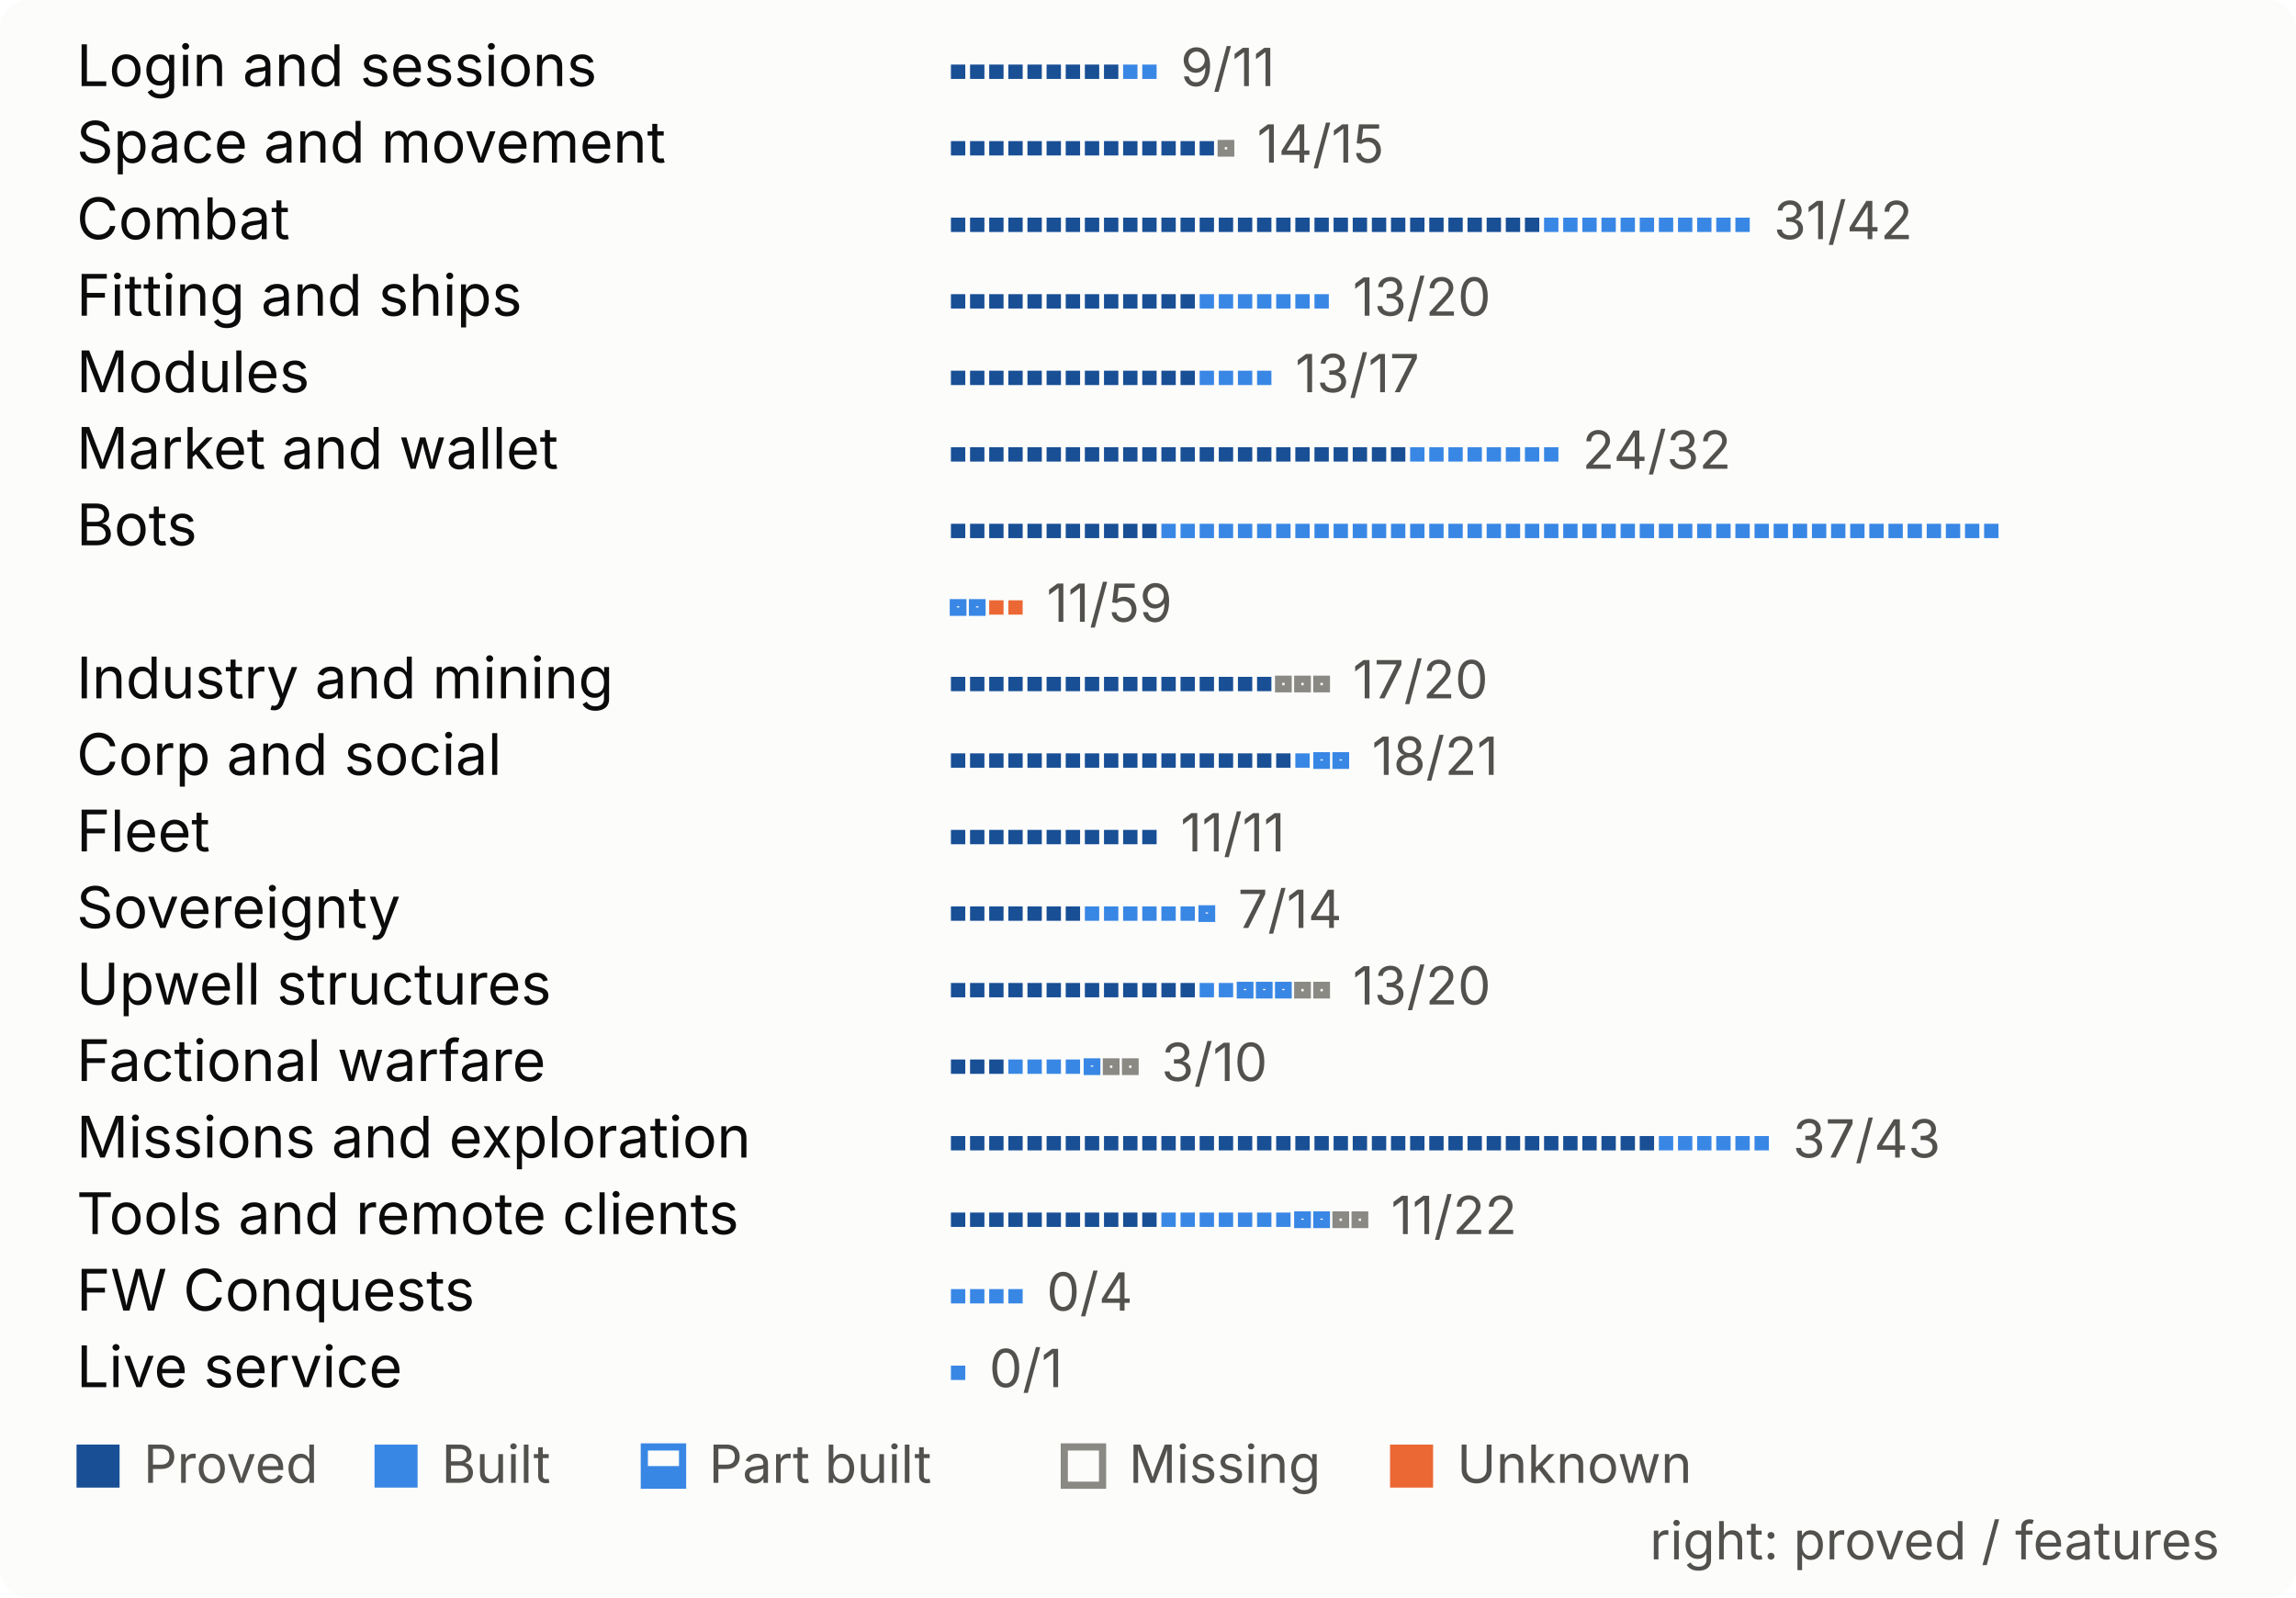
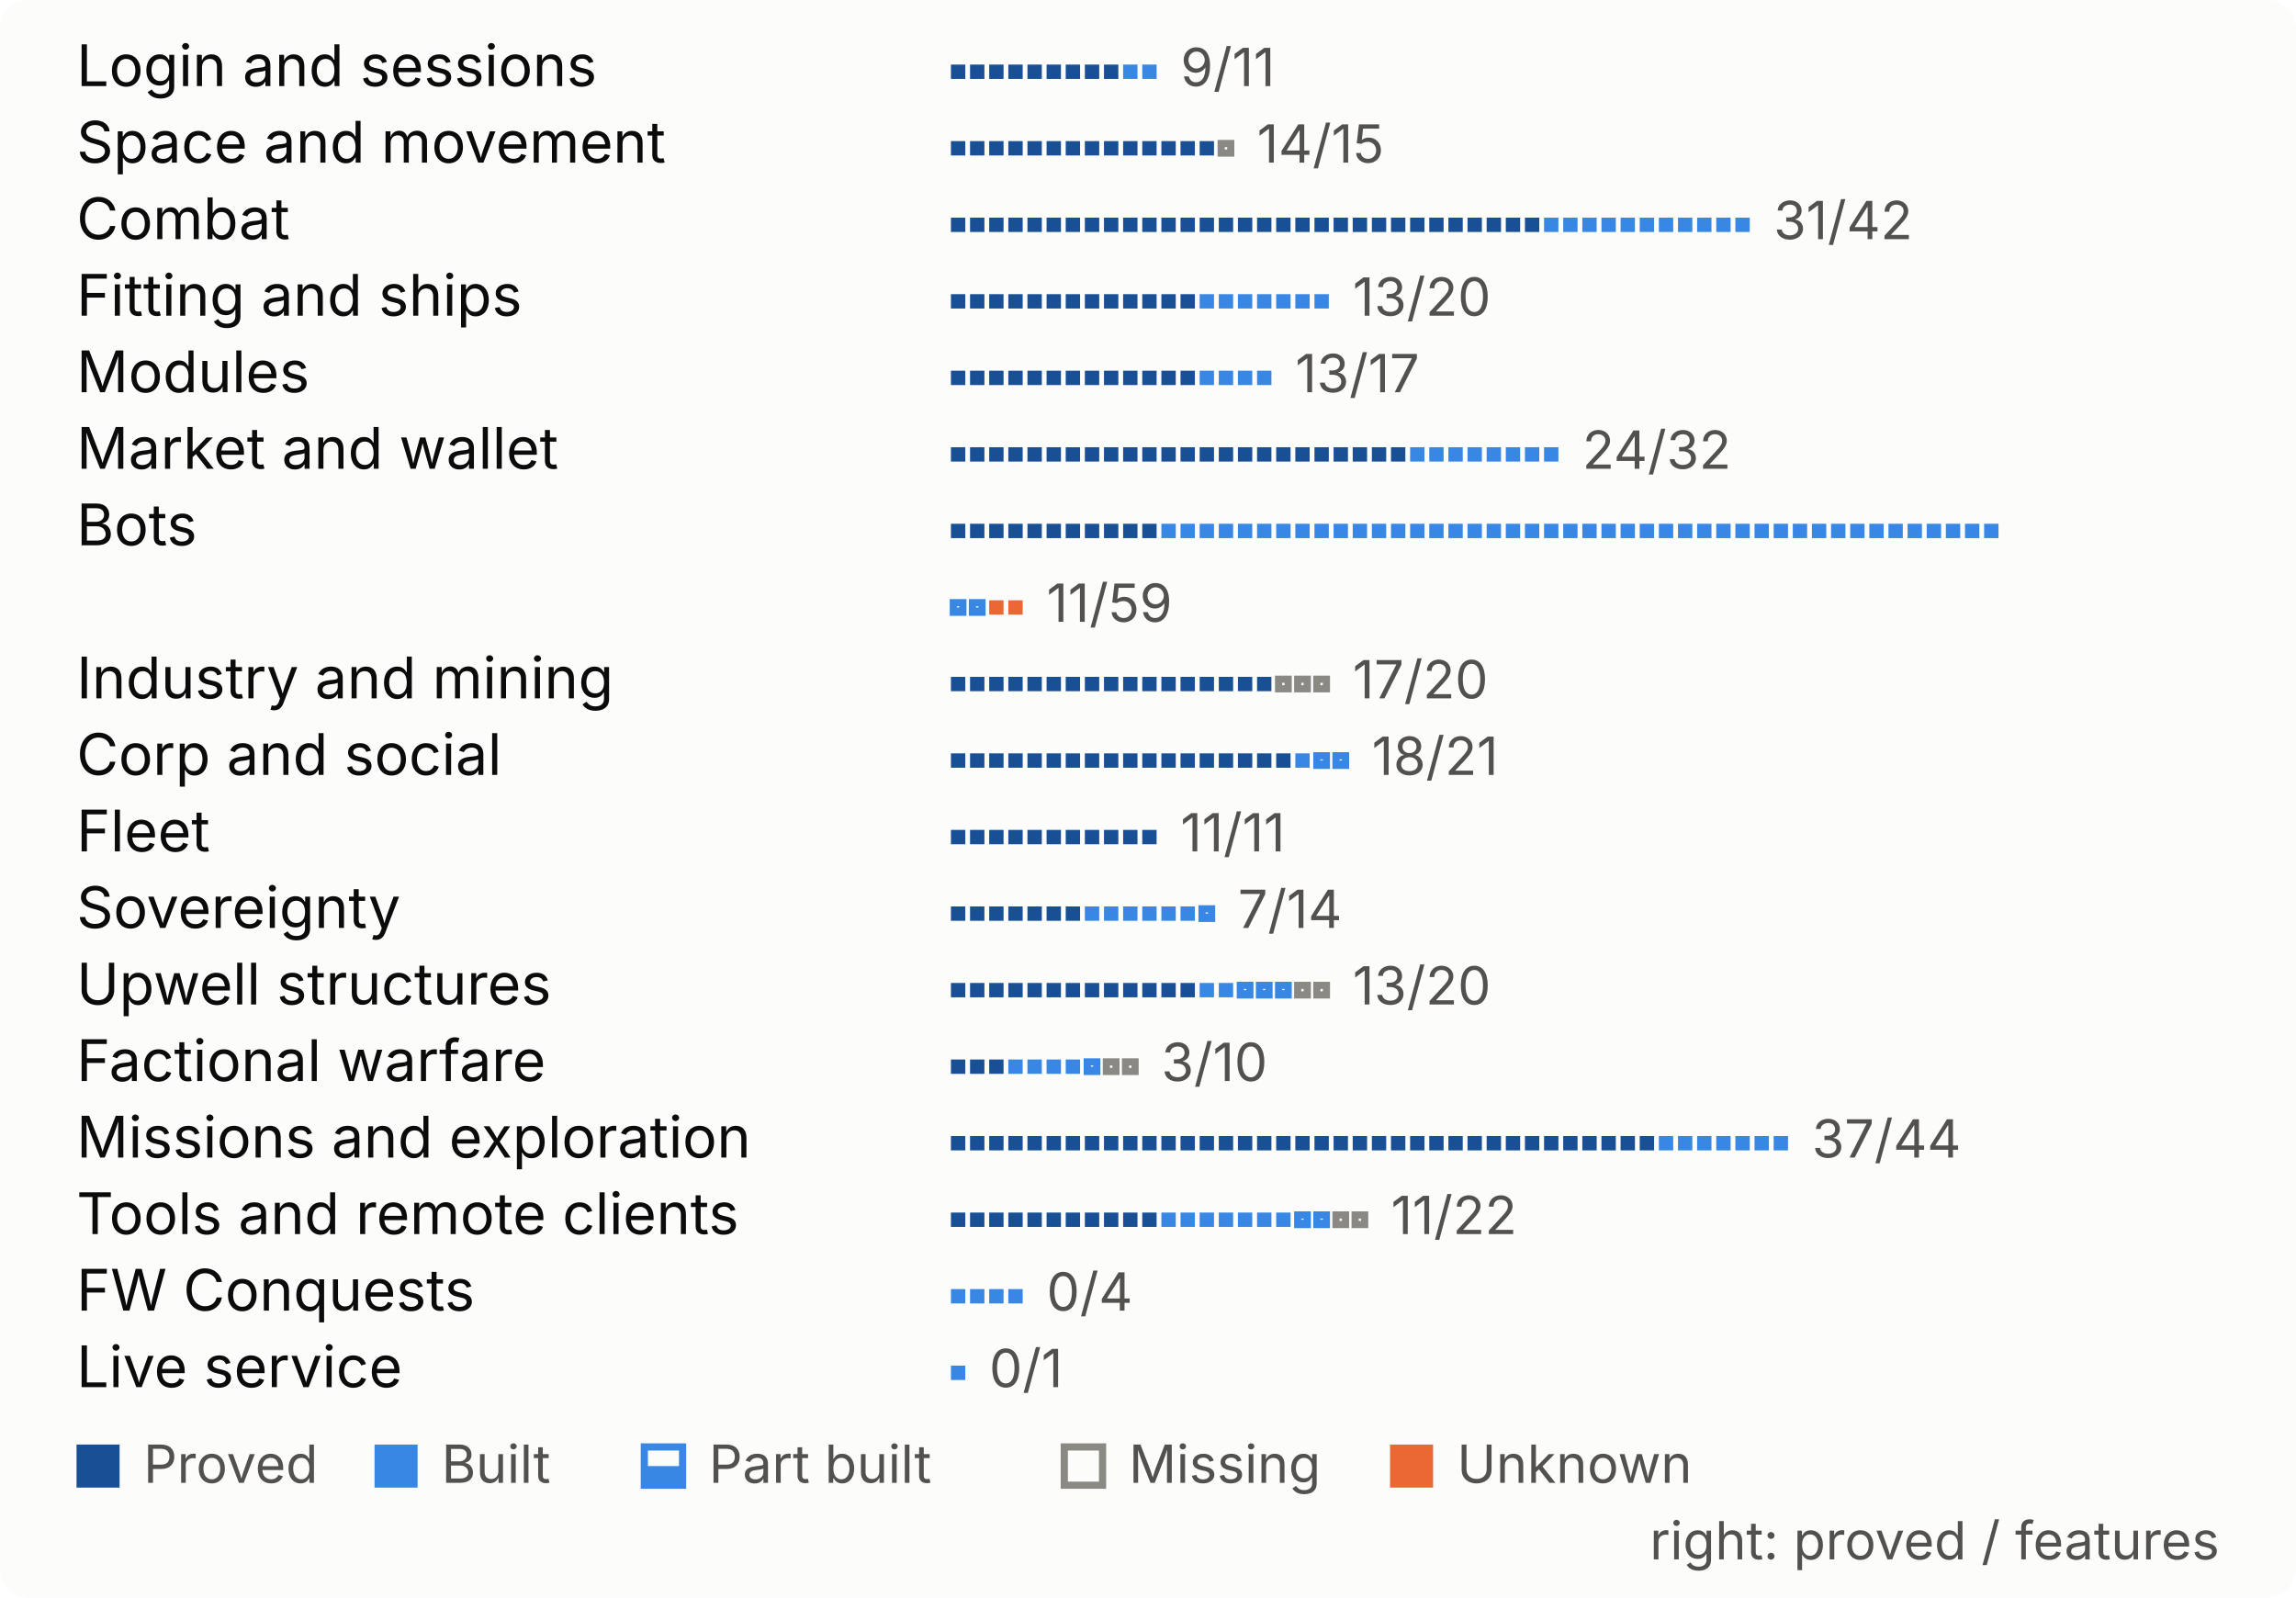
<svg xmlns="http://www.w3.org/2000/svg" width="480" height="334" viewBox="0 0 480 334" role="img" aria-label="Progress by system, one mark per feature">
  <style>
.bg{fill:#fcfcfb}.t{fill:#0b0b0b}.s{fill:#52514e}.rule{fill:#e1e0d9}
.proved{fill:#184f95}.built{fill:#3987e5}.unknown{fill:#eb6834}
.part-o{fill:none;stroke:#3987e5;stroke-width:1.5}.part-f{fill:#3987e5}
.missing{fill:none;stroke:#8a8984;stroke-width:1.5}
.pass{fill:#184f95}.fail{fill:#eb6834}.none{fill:none;stroke:#8a8984;stroke-width:1.5}
@media (prefers-color-scheme:dark){
.bg{fill:#1a1a19}.t{fill:#f0efec}.s{fill:#c3c2b7}.rule{fill:#383835}
.proved{fill:#86b6ef}.built{fill:#3987e5}.unknown{fill:#d95926}
.part-o{stroke:#3987e5}.part-f{fill:#3987e5}
.missing{stroke:#8d8c85}
.pass{fill:#86b6ef}.fail{fill:#d95926}.none{stroke:#8d8c85}
}
text{font-family:system-ui,-apple-system,"Segoe UI",sans-serif;font-size:12px}
.big{font-size:26px;font-weight:600}.b{font-weight:600}.xs{font-size:11px}
</style>
  <rect width="480" height="334" rx="6" class="bg" />
  <text x="16.0" y="18.0" class="t">Login and sessions</text>
  <rect x="198.8" y="13.5" width="3" height="3" class="proved" />
  <rect x="202.8" y="13.5" width="3" height="3" class="proved" />
  <rect x="206.8" y="13.5" width="3" height="3" class="proved" />
  <rect x="210.8" y="13.5" width="3" height="3" class="proved" />
  <rect x="214.8" y="13.5" width="3" height="3" class="proved" />
  <rect x="218.8" y="13.5" width="3" height="3" class="proved" />
  <rect x="222.8" y="13.5" width="3" height="3" class="proved" />
  <rect x="226.8" y="13.5" width="3" height="3" class="proved" />
  <rect x="230.8" y="13.5" width="3" height="3" class="proved" />
  <rect x="234.8" y="13.5" width="3" height="3" class="built" />
  <rect x="238.8" y="13.5" width="3" height="3" class="built" />
  <text x="246.8" y="18.0" class="s xs">9/11</text>
  <text x="16.0" y="34.0" class="t">Space and movement</text>
  <rect x="198.8" y="29.5" width="3" height="3" class="proved" />
  <rect x="202.8" y="29.5" width="3" height="3" class="proved" />
  <rect x="206.8" y="29.5" width="3" height="3" class="proved" />
  <rect x="210.8" y="29.5" width="3" height="3" class="proved" />
  <rect x="214.8" y="29.5" width="3" height="3" class="proved" />
  <rect x="218.8" y="29.5" width="3" height="3" class="proved" />
  <rect x="222.8" y="29.5" width="3" height="3" class="proved" />
  <rect x="226.8" y="29.5" width="3" height="3" class="proved" />
  <rect x="230.8" y="29.5" width="3" height="3" class="proved" />
  <rect x="234.8" y="29.5" width="3" height="3" class="proved" />
  <rect x="238.8" y="29.5" width="3" height="3" class="proved" />
  <rect x="242.8" y="29.5" width="3" height="3" class="proved" />
  <rect x="246.8" y="29.5" width="3" height="3" class="proved" />
  <rect x="250.8" y="29.5" width="3" height="3" class="proved" />
  <rect x="255.3" y="30.0" width="2" height="2" fill="none" class="missing" />
  <text x="262.8" y="34.0" class="s xs">14/15</text>
  <text x="16.0" y="50.0" class="t">Combat</text>
  <rect x="198.8" y="45.5" width="3" height="3" class="proved" />
  <rect x="202.8" y="45.5" width="3" height="3" class="proved" />
  <rect x="206.8" y="45.5" width="3" height="3" class="proved" />
  <rect x="210.8" y="45.5" width="3" height="3" class="proved" />
  <rect x="214.8" y="45.5" width="3" height="3" class="proved" />
  <rect x="218.8" y="45.5" width="3" height="3" class="proved" />
  <rect x="222.8" y="45.5" width="3" height="3" class="proved" />
  <rect x="226.8" y="45.5" width="3" height="3" class="proved" />
  <rect x="230.8" y="45.5" width="3" height="3" class="proved" />
  <rect x="234.8" y="45.5" width="3" height="3" class="proved" />
  <rect x="238.8" y="45.5" width="3" height="3" class="proved" />
  <rect x="242.8" y="45.5" width="3" height="3" class="proved" />
  <rect x="246.8" y="45.5" width="3" height="3" class="proved" />
  <rect x="250.8" y="45.5" width="3" height="3" class="proved" />
  <rect x="254.8" y="45.5" width="3" height="3" class="proved" />
  <rect x="258.8" y="45.5" width="3" height="3" class="proved" />
  <rect x="262.8" y="45.5" width="3" height="3" class="proved" />
  <rect x="266.8" y="45.5" width="3" height="3" class="proved" />
  <rect x="270.8" y="45.5" width="3" height="3" class="proved" />
  <rect x="274.8" y="45.5" width="3" height="3" class="proved" />
  <rect x="278.8" y="45.5" width="3" height="3" class="proved" />
  <rect x="282.8" y="45.5" width="3" height="3" class="proved" />
  <rect x="286.8" y="45.5" width="3" height="3" class="proved" />
  <rect x="290.8" y="45.5" width="3" height="3" class="proved" />
  <rect x="294.8" y="45.5" width="3" height="3" class="proved" />
  <rect x="298.8" y="45.5" width="3" height="3" class="proved" />
  <rect x="302.8" y="45.5" width="3" height="3" class="proved" />
  <rect x="306.8" y="45.5" width="3" height="3" class="proved" />
  <rect x="310.8" y="45.5" width="3" height="3" class="proved" />
  <rect x="314.8" y="45.5" width="3" height="3" class="proved" />
  <rect x="318.8" y="45.5" width="3" height="3" class="proved" />
  <rect x="322.8" y="45.5" width="3" height="3" class="built" />
  <rect x="326.8" y="45.5" width="3" height="3" class="built" />
  <rect x="330.8" y="45.5" width="3" height="3" class="built" />
  <rect x="334.8" y="45.5" width="3" height="3" class="built" />
  <rect x="338.8" y="45.5" width="3" height="3" class="built" />
  <rect x="342.8" y="45.5" width="3" height="3" class="built" />
  <rect x="346.8" y="45.5" width="3" height="3" class="built" />
  <rect x="350.8" y="45.5" width="3" height="3" class="built" />
  <rect x="354.8" y="45.5" width="3" height="3" class="built" />
  <rect x="358.8" y="45.5" width="3" height="3" class="built" />
  <rect x="362.8" y="45.5" width="3" height="3" class="built" />
  <text x="370.8" y="50.0" class="s xs">31/42</text>
  <text x="16.0" y="66.0" class="t">Fitting and ships</text>
  <rect x="198.8" y="61.5" width="3" height="3" class="proved" />
  <rect x="202.8" y="61.5" width="3" height="3" class="proved" />
  <rect x="206.8" y="61.5" width="3" height="3" class="proved" />
  <rect x="210.8" y="61.5" width="3" height="3" class="proved" />
  <rect x="214.8" y="61.5" width="3" height="3" class="proved" />
  <rect x="218.8" y="61.5" width="3" height="3" class="proved" />
  <rect x="222.8" y="61.5" width="3" height="3" class="proved" />
  <rect x="226.8" y="61.5" width="3" height="3" class="proved" />
  <rect x="230.8" y="61.5" width="3" height="3" class="proved" />
  <rect x="234.8" y="61.5" width="3" height="3" class="proved" />
  <rect x="238.8" y="61.5" width="3" height="3" class="proved" />
  <rect x="242.8" y="61.5" width="3" height="3" class="proved" />
  <rect x="246.8" y="61.5" width="3" height="3" class="proved" />
  <rect x="250.8" y="61.5" width="3" height="3" class="built" />
  <rect x="254.8" y="61.5" width="3" height="3" class="built" />
  <rect x="258.8" y="61.5" width="3" height="3" class="built" />
  <rect x="262.8" y="61.5" width="3" height="3" class="built" />
  <rect x="266.8" y="61.5" width="3" height="3" class="built" />
  <rect x="270.8" y="61.5" width="3" height="3" class="built" />
  <rect x="274.8" y="61.5" width="3" height="3" class="built" />
  <text x="282.8" y="66.0" class="s xs">13/20</text>
  <text x="16.0" y="82.0" class="t">Modules</text>
  <rect x="198.8" y="77.5" width="3" height="3" class="proved" />
  <rect x="202.8" y="77.5" width="3" height="3" class="proved" />
  <rect x="206.8" y="77.5" width="3" height="3" class="proved" />
  <rect x="210.8" y="77.5" width="3" height="3" class="proved" />
  <rect x="214.8" y="77.5" width="3" height="3" class="proved" />
  <rect x="218.8" y="77.5" width="3" height="3" class="proved" />
  <rect x="222.8" y="77.5" width="3" height="3" class="proved" />
  <rect x="226.8" y="77.5" width="3" height="3" class="proved" />
  <rect x="230.8" y="77.5" width="3" height="3" class="proved" />
  <rect x="234.8" y="77.5" width="3" height="3" class="proved" />
  <rect x="238.8" y="77.5" width="3" height="3" class="proved" />
  <rect x="242.8" y="77.5" width="3" height="3" class="proved" />
  <rect x="246.8" y="77.5" width="3" height="3" class="proved" />
  <rect x="250.8" y="77.5" width="3" height="3" class="built" />
  <rect x="254.8" y="77.5" width="3" height="3" class="built" />
  <rect x="258.8" y="77.5" width="3" height="3" class="built" />
  <rect x="262.8" y="77.5" width="3" height="3" class="built" />
  <text x="270.8" y="82.0" class="s xs">13/17</text>
  <text x="16.0" y="98.0" class="t">Market and wallet</text>
  <rect x="198.8" y="93.5" width="3" height="3" class="proved" />
  <rect x="202.8" y="93.5" width="3" height="3" class="proved" />
  <rect x="206.8" y="93.5" width="3" height="3" class="proved" />
  <rect x="210.8" y="93.5" width="3" height="3" class="proved" />
  <rect x="214.8" y="93.5" width="3" height="3" class="proved" />
  <rect x="218.8" y="93.5" width="3" height="3" class="proved" />
  <rect x="222.8" y="93.5" width="3" height="3" class="proved" />
  <rect x="226.8" y="93.5" width="3" height="3" class="proved" />
  <rect x="230.8" y="93.5" width="3" height="3" class="proved" />
  <rect x="234.8" y="93.5" width="3" height="3" class="proved" />
  <rect x="238.8" y="93.5" width="3" height="3" class="proved" />
  <rect x="242.8" y="93.5" width="3" height="3" class="proved" />
  <rect x="246.8" y="93.5" width="3" height="3" class="proved" />
  <rect x="250.8" y="93.5" width="3" height="3" class="proved" />
  <rect x="254.8" y="93.5" width="3" height="3" class="proved" />
  <rect x="258.8" y="93.5" width="3" height="3" class="proved" />
  <rect x="262.8" y="93.5" width="3" height="3" class="proved" />
  <rect x="266.8" y="93.5" width="3" height="3" class="proved" />
  <rect x="270.8" y="93.5" width="3" height="3" class="proved" />
  <rect x="274.8" y="93.5" width="3" height="3" class="proved" />
  <rect x="278.8" y="93.5" width="3" height="3" class="proved" />
  <rect x="282.8" y="93.5" width="3" height="3" class="proved" />
  <rect x="286.8" y="93.5" width="3" height="3" class="proved" />
  <rect x="290.8" y="93.5" width="3" height="3" class="proved" />
  <rect x="294.8" y="93.5" width="3" height="3" class="built" />
  <rect x="298.8" y="93.5" width="3" height="3" class="built" />
  <rect x="302.8" y="93.5" width="3" height="3" class="built" />
  <rect x="306.8" y="93.5" width="3" height="3" class="built" />
  <rect x="310.8" y="93.5" width="3" height="3" class="built" />
  <rect x="314.8" y="93.5" width="3" height="3" class="built" />
  <rect x="318.8" y="93.5" width="3" height="3" class="built" />
  <rect x="322.8" y="93.5" width="3" height="3" class="built" />
  <text x="330.8" y="98.0" class="s xs">24/32</text>
  <text x="16.0" y="114.0" class="t">Bots</text>
  <rect x="198.8" y="109.5" width="3" height="3" class="proved" />
  <rect x="202.8" y="109.5" width="3" height="3" class="proved" />
  <rect x="206.8" y="109.5" width="3" height="3" class="proved" />
  <rect x="210.8" y="109.5" width="3" height="3" class="proved" />
  <rect x="214.8" y="109.5" width="3" height="3" class="proved" />
  <rect x="218.8" y="109.5" width="3" height="3" class="proved" />
  <rect x="222.8" y="109.5" width="3" height="3" class="proved" />
  <rect x="226.8" y="109.5" width="3" height="3" class="proved" />
  <rect x="230.8" y="109.5" width="3" height="3" class="proved" />
  <rect x="234.8" y="109.5" width="3" height="3" class="proved" />
  <rect x="238.8" y="109.5" width="3" height="3" class="proved" />
  <rect x="242.8" y="109.5" width="3" height="3" class="built" />
  <rect x="246.8" y="109.5" width="3" height="3" class="built" />
  <rect x="250.8" y="109.5" width="3" height="3" class="built" />
  <rect x="254.8" y="109.5" width="3" height="3" class="built" />
  <rect x="258.8" y="109.5" width="3" height="3" class="built" />
  <rect x="262.8" y="109.5" width="3" height="3" class="built" />
  <rect x="266.8" y="109.5" width="3" height="3" class="built" />
  <rect x="270.8" y="109.5" width="3" height="3" class="built" />
  <rect x="274.8" y="109.5" width="3" height="3" class="built" />
  <rect x="278.8" y="109.5" width="3" height="3" class="built" />
  <rect x="282.8" y="109.5" width="3" height="3" class="built" />
  <rect x="286.8" y="109.5" width="3" height="3" class="built" />
  <rect x="290.8" y="109.5" width="3" height="3" class="built" />
  <rect x="294.8" y="109.5" width="3" height="3" class="built" />
  <rect x="298.8" y="109.5" width="3" height="3" class="built" />
  <rect x="302.8" y="109.5" width="3" height="3" class="built" />
  <rect x="306.8" y="109.5" width="3" height="3" class="built" />
  <rect x="310.8" y="109.5" width="3" height="3" class="built" />
  <rect x="314.8" y="109.5" width="3" height="3" class="built" />
  <rect x="318.8" y="109.5" width="3" height="3" class="built" />
  <rect x="322.8" y="109.5" width="3" height="3" class="built" />
  <rect x="326.8" y="109.5" width="3" height="3" class="built" />
  <rect x="330.8" y="109.5" width="3" height="3" class="built" />
  <rect x="334.8" y="109.5" width="3" height="3" class="built" />
  <rect x="338.8" y="109.5" width="3" height="3" class="built" />
  <rect x="342.8" y="109.5" width="3" height="3" class="built" />
  <rect x="346.8" y="109.5" width="3" height="3" class="built" />
  <rect x="350.8" y="109.5" width="3" height="3" class="built" />
  <rect x="354.8" y="109.5" width="3" height="3" class="built" />
  <rect x="358.8" y="109.5" width="3" height="3" class="built" />
  <rect x="362.8" y="109.5" width="3" height="3" class="built" />
  <rect x="366.8" y="109.5" width="3" height="3" class="built" />
  <rect x="370.8" y="109.5" width="3" height="3" class="built" />
  <rect x="374.8" y="109.5" width="3" height="3" class="built" />
  <rect x="378.8" y="109.5" width="3" height="3" class="built" />
  <rect x="382.8" y="109.5" width="3" height="3" class="built" />
  <rect x="386.8" y="109.5" width="3" height="3" class="built" />
  <rect x="390.8" y="109.5" width="3" height="3" class="built" />
  <rect x="394.8" y="109.5" width="3" height="3" class="built" />
  <rect x="398.8" y="109.5" width="3" height="3" class="built" />
  <rect x="402.8" y="109.5" width="3" height="3" class="built" />
  <rect x="406.8" y="109.5" width="3" height="3" class="built" />
  <rect x="410.8" y="109.5" width="3" height="3" class="built" />
  <rect x="414.8" y="109.5" width="3" height="3" class="built" />
  <rect x="199.3" y="126.0" width="2" height="2" fill="none" class="part-o" />
  <rect x="198.8" y="127.0" width="3" height="1.5" class="part-f" />
  <rect x="203.3" y="126.0" width="2" height="2" fill="none" class="part-o" />
  <rect x="202.8" y="127.0" width="3" height="1.5" class="part-f" />
  <rect x="206.8" y="125.5" width="3" height="3" class="unknown" />
  <rect x="210.8" y="125.5" width="3" height="3" class="unknown" />
  <text x="218.8" y="130.0" class="s xs">11/59</text>
  <text x="16.0" y="146.0" class="t">Industry and mining</text>
  <rect x="198.8" y="141.5" width="3" height="3" class="proved" />
  <rect x="202.8" y="141.5" width="3" height="3" class="proved" />
  <rect x="206.8" y="141.5" width="3" height="3" class="proved" />
  <rect x="210.8" y="141.5" width="3" height="3" class="proved" />
  <rect x="214.8" y="141.5" width="3" height="3" class="proved" />
  <rect x="218.8" y="141.5" width="3" height="3" class="proved" />
  <rect x="222.8" y="141.5" width="3" height="3" class="proved" />
  <rect x="226.8" y="141.5" width="3" height="3" class="proved" />
  <rect x="230.8" y="141.5" width="3" height="3" class="proved" />
  <rect x="234.8" y="141.5" width="3" height="3" class="proved" />
  <rect x="238.8" y="141.5" width="3" height="3" class="proved" />
  <rect x="242.8" y="141.5" width="3" height="3" class="proved" />
  <rect x="246.8" y="141.5" width="3" height="3" class="proved" />
  <rect x="250.8" y="141.5" width="3" height="3" class="proved" />
  <rect x="254.8" y="141.5" width="3" height="3" class="proved" />
  <rect x="258.8" y="141.5" width="3" height="3" class="proved" />
  <rect x="262.8" y="141.5" width="3" height="3" class="proved" />
  <rect x="267.3" y="142.0" width="2" height="2" fill="none" class="missing" />
  <rect x="271.3" y="142.0" width="2" height="2" fill="none" class="missing" />
  <rect x="275.3" y="142.0" width="2" height="2" fill="none" class="missing" />
  <text x="282.8" y="146.0" class="s xs">17/20</text>
  <text x="16.0" y="162.0" class="t">Corp and social</text>
  <rect x="198.8" y="157.5" width="3" height="3" class="proved" />
  <rect x="202.8" y="157.5" width="3" height="3" class="proved" />
  <rect x="206.8" y="157.5" width="3" height="3" class="proved" />
  <rect x="210.8" y="157.5" width="3" height="3" class="proved" />
  <rect x="214.8" y="157.5" width="3" height="3" class="proved" />
  <rect x="218.8" y="157.5" width="3" height="3" class="proved" />
  <rect x="222.8" y="157.5" width="3" height="3" class="proved" />
  <rect x="226.8" y="157.5" width="3" height="3" class="proved" />
  <rect x="230.8" y="157.5" width="3" height="3" class="proved" />
  <rect x="234.8" y="157.5" width="3" height="3" class="proved" />
  <rect x="238.8" y="157.5" width="3" height="3" class="proved" />
  <rect x="242.8" y="157.5" width="3" height="3" class="proved" />
  <rect x="246.8" y="157.5" width="3" height="3" class="proved" />
  <rect x="250.8" y="157.5" width="3" height="3" class="proved" />
  <rect x="254.8" y="157.5" width="3" height="3" class="proved" />
  <rect x="258.8" y="157.5" width="3" height="3" class="proved" />
  <rect x="262.8" y="157.5" width="3" height="3" class="proved" />
  <rect x="266.8" y="157.5" width="3" height="3" class="proved" />
  <rect x="270.8" y="157.5" width="3" height="3" class="built" />
  <rect x="275.3" y="158.0" width="2" height="2" fill="none" class="part-o" />
  <rect x="274.8" y="159.0" width="3" height="1.5" class="part-f" />
  <rect x="279.3" y="158.0" width="2" height="2" fill="none" class="part-o" />
  <rect x="278.8" y="159.0" width="3" height="1.5" class="part-f" />
  <text x="286.8" y="162.0" class="s xs">18/21</text>
  <text x="16.0" y="178.0" class="t">Fleet</text>
  <rect x="198.8" y="173.5" width="3" height="3" class="proved" />
  <rect x="202.8" y="173.5" width="3" height="3" class="proved" />
  <rect x="206.8" y="173.5" width="3" height="3" class="proved" />
  <rect x="210.8" y="173.5" width="3" height="3" class="proved" />
  <rect x="214.8" y="173.5" width="3" height="3" class="proved" />
  <rect x="218.8" y="173.5" width="3" height="3" class="proved" />
  <rect x="222.8" y="173.5" width="3" height="3" class="proved" />
  <rect x="226.8" y="173.5" width="3" height="3" class="proved" />
  <rect x="230.8" y="173.5" width="3" height="3" class="proved" />
  <rect x="234.8" y="173.5" width="3" height="3" class="proved" />
  <rect x="238.8" y="173.5" width="3" height="3" class="proved" />
  <text x="246.8" y="178.0" class="s xs">11/11</text>
  <text x="16.0" y="194.0" class="t">Sovereignty</text>
  <rect x="198.8" y="189.5" width="3" height="3" class="proved" />
  <rect x="202.8" y="189.5" width="3" height="3" class="proved" />
  <rect x="206.8" y="189.5" width="3" height="3" class="proved" />
  <rect x="210.8" y="189.5" width="3" height="3" class="proved" />
  <rect x="214.8" y="189.5" width="3" height="3" class="proved" />
  <rect x="218.8" y="189.5" width="3" height="3" class="proved" />
  <rect x="222.8" y="189.5" width="3" height="3" class="proved" />
  <rect x="226.8" y="189.5" width="3" height="3" class="built" />
  <rect x="230.8" y="189.5" width="3" height="3" class="built" />
  <rect x="234.8" y="189.5" width="3" height="3" class="built" />
  <rect x="238.8" y="189.5" width="3" height="3" class="built" />
  <rect x="242.8" y="189.5" width="3" height="3" class="built" />
  <rect x="246.8" y="189.5" width="3" height="3" class="built" />
  <rect x="251.3" y="190.0" width="2" height="2" fill="none" class="part-o" />
  <rect x="250.8" y="191.0" width="3" height="1.5" class="part-f" />
  <text x="258.8" y="194.0" class="s xs">7/14</text>
  <text x="16.0" y="210.0" class="t">Upwell structures</text>
  <rect x="198.8" y="205.5" width="3" height="3" class="proved" />
  <rect x="202.8" y="205.5" width="3" height="3" class="proved" />
  <rect x="206.8" y="205.5" width="3" height="3" class="proved" />
  <rect x="210.8" y="205.5" width="3" height="3" class="proved" />
  <rect x="214.8" y="205.5" width="3" height="3" class="proved" />
  <rect x="218.8" y="205.5" width="3" height="3" class="proved" />
  <rect x="222.8" y="205.5" width="3" height="3" class="proved" />
  <rect x="226.8" y="205.5" width="3" height="3" class="proved" />
  <rect x="230.8" y="205.5" width="3" height="3" class="proved" />
  <rect x="234.8" y="205.5" width="3" height="3" class="proved" />
  <rect x="238.8" y="205.5" width="3" height="3" class="proved" />
  <rect x="242.8" y="205.5" width="3" height="3" class="proved" />
  <rect x="246.8" y="205.5" width="3" height="3" class="proved" />
  <rect x="250.8" y="205.5" width="3" height="3" class="built" />
  <rect x="254.8" y="205.5" width="3" height="3" class="built" />
  <rect x="259.3" y="206.0" width="2" height="2" fill="none" class="part-o" />
  <rect x="258.8" y="207.0" width="3" height="1.5" class="part-f" />
  <rect x="263.3" y="206.0" width="2" height="2" fill="none" class="part-o" />
  <rect x="262.8" y="207.0" width="3" height="1.5" class="part-f" />
  <rect x="267.3" y="206.0" width="2" height="2" fill="none" class="part-o" />
  <rect x="266.8" y="207.0" width="3" height="1.5" class="part-f" />
  <rect x="271.3" y="206.0" width="2" height="2" fill="none" class="missing" />
  <rect x="275.3" y="206.0" width="2" height="2" fill="none" class="missing" />
  <text x="282.8" y="210.0" class="s xs">13/20</text>
  <text x="16.0" y="226.0" class="t">Factional warfare</text>
  <rect x="198.8" y="221.5" width="3" height="3" class="proved" />
  <rect x="202.8" y="221.5" width="3" height="3" class="proved" />
  <rect x="206.8" y="221.5" width="3" height="3" class="proved" />
  <rect x="210.8" y="221.5" width="3" height="3" class="built" />
  <rect x="214.8" y="221.5" width="3" height="3" class="built" />
  <rect x="218.8" y="221.5" width="3" height="3" class="built" />
  <rect x="222.8" y="221.5" width="3" height="3" class="built" />
  <rect x="227.3" y="222.0" width="2" height="2" fill="none" class="part-o" />
  <rect x="226.8" y="223.0" width="3" height="1.5" class="part-f" />
  <rect x="231.3" y="222.0" width="2" height="2" fill="none" class="missing" />
  <rect x="235.3" y="222.0" width="2" height="2" fill="none" class="missing" />
  <text x="242.8" y="226.0" class="s xs">3/10</text>
  <text x="16.0" y="242.0" class="t">Missions and exploration</text>
  <rect x="198.8" y="237.5" width="3" height="3" class="proved" />
  <rect x="202.8" y="237.5" width="3" height="3" class="proved" />
  <rect x="206.8" y="237.5" width="3" height="3" class="proved" />
  <rect x="210.8" y="237.5" width="3" height="3" class="proved" />
  <rect x="214.8" y="237.5" width="3" height="3" class="proved" />
  <rect x="218.8" y="237.5" width="3" height="3" class="proved" />
  <rect x="222.8" y="237.5" width="3" height="3" class="proved" />
  <rect x="226.8" y="237.5" width="3" height="3" class="proved" />
  <rect x="230.8" y="237.5" width="3" height="3" class="proved" />
  <rect x="234.8" y="237.5" width="3" height="3" class="proved" />
  <rect x="238.8" y="237.5" width="3" height="3" class="proved" />
  <rect x="242.8" y="237.5" width="3" height="3" class="proved" />
  <rect x="246.8" y="237.5" width="3" height="3" class="proved" />
  <rect x="250.8" y="237.5" width="3" height="3" class="proved" />
  <rect x="254.8" y="237.5" width="3" height="3" class="proved" />
  <rect x="258.8" y="237.5" width="3" height="3" class="proved" />
  <rect x="262.8" y="237.5" width="3" height="3" class="proved" />
  <rect x="266.8" y="237.5" width="3" height="3" class="proved" />
  <rect x="270.8" y="237.5" width="3" height="3" class="proved" />
  <rect x="274.8" y="237.5" width="3" height="3" class="proved" />
  <rect x="278.8" y="237.5" width="3" height="3" class="proved" />
  <rect x="282.8" y="237.5" width="3" height="3" class="proved" />
  <rect x="286.8" y="237.5" width="3" height="3" class="proved" />
  <rect x="290.8" y="237.5" width="3" height="3" class="proved" />
  <rect x="294.8" y="237.5" width="3" height="3" class="proved" />
  <rect x="298.8" y="237.5" width="3" height="3" class="proved" />
  <rect x="302.8" y="237.5" width="3" height="3" class="proved" />
  <rect x="306.8" y="237.5" width="3" height="3" class="proved" />
  <rect x="310.8" y="237.5" width="3" height="3" class="proved" />
  <rect x="314.8" y="237.5" width="3" height="3" class="proved" />
  <rect x="318.8" y="237.5" width="3" height="3" class="proved" />
  <rect x="322.8" y="237.5" width="3" height="3" class="proved" />
  <rect x="326.8" y="237.5" width="3" height="3" class="proved" />
  <rect x="330.8" y="237.5" width="3" height="3" class="proved" />
  <rect x="334.8" y="237.5" width="3" height="3" class="proved" />
  <rect x="338.8" y="237.5" width="3" height="3" class="proved" />
  <rect x="342.8" y="237.5" width="3" height="3" class="proved" />
  <rect x="346.8" y="237.5" width="3" height="3" class="built" />
  <rect x="350.8" y="237.5" width="3" height="3" class="built" />
  <rect x="354.8" y="237.5" width="3" height="3" class="built" />
  <rect x="358.8" y="237.5" width="3" height="3" class="built" />
  <rect x="362.8" y="237.5" width="3" height="3" class="built" />
  <rect x="366.8" y="237.5" width="3" height="3" class="built" />
-   <text x="374.8" y="242.0" class="s xs">37/43</text>
+   <rect x="370.8" y="237.5" width="3" height="3" class="built" />
+   <text x="378.8" y="242.0" class="s xs">37/44</text>
  <text x="16.0" y="258.0" class="t">Tools and remote clients</text>
  <rect x="198.8" y="253.5" width="3" height="3" class="proved" />
  <rect x="202.8" y="253.5" width="3" height="3" class="proved" />
  <rect x="206.8" y="253.5" width="3" height="3" class="proved" />
  <rect x="210.8" y="253.5" width="3" height="3" class="proved" />
  <rect x="214.8" y="253.5" width="3" height="3" class="proved" />
  <rect x="218.8" y="253.5" width="3" height="3" class="proved" />
  <rect x="222.8" y="253.5" width="3" height="3" class="proved" />
  <rect x="226.8" y="253.5" width="3" height="3" class="proved" />
  <rect x="230.8" y="253.5" width="3" height="3" class="proved" />
  <rect x="234.8" y="253.5" width="3" height="3" class="proved" />
  <rect x="238.8" y="253.5" width="3" height="3" class="proved" />
  <rect x="242.8" y="253.5" width="3" height="3" class="built" />
  <rect x="246.8" y="253.5" width="3" height="3" class="built" />
  <rect x="250.8" y="253.5" width="3" height="3" class="built" />
  <rect x="254.8" y="253.5" width="3" height="3" class="built" />
  <rect x="258.8" y="253.5" width="3" height="3" class="built" />
  <rect x="262.8" y="253.5" width="3" height="3" class="built" />
  <rect x="266.8" y="253.5" width="3" height="3" class="built" />
  <rect x="271.3" y="254.0" width="2" height="2" fill="none" class="part-o" />
  <rect x="270.8" y="255.0" width="3" height="1.5" class="part-f" />
  <rect x="275.3" y="254.0" width="2" height="2" fill="none" class="part-o" />
  <rect x="274.8" y="255.0" width="3" height="1.5" class="part-f" />
  <rect x="279.3" y="254.0" width="2" height="2" fill="none" class="missing" />
  <rect x="283.3" y="254.0" width="2" height="2" fill="none" class="missing" />
  <text x="290.8" y="258.0" class="s xs">11/22</text>
  <text x="16.0" y="274.0" class="t">FW Conquests</text>
  <rect x="198.8" y="269.5" width="3" height="3" class="built" />
  <rect x="202.8" y="269.5" width="3" height="3" class="built" />
  <rect x="206.8" y="269.5" width="3" height="3" class="built" />
  <rect x="210.8" y="269.5" width="3" height="3" class="built" />
  <text x="218.8" y="274.0" class="s xs">0/4</text>
  <text x="16.0" y="290.0" class="t">Live service</text>
  <rect x="198.8" y="285.5" width="3" height="3" class="built" />
  <text x="206.8" y="290.0" class="s xs">0/1</text>
  <rect x="16.0" y="302.0" width="9" height="9" class="proved" />
  <text x="30.0" y="310.0" class="s xs">Proved</text>
  <rect x="78.3" y="302.0" width="9" height="9" class="built" />
  <text x="92.3" y="310.0" class="s xs">Built</text>
  <rect x="134.7" y="302.5" width="8" height="8" fill="none" class="part-o" />
  <rect x="134.2" y="306.5" width="9" height="4.5" class="part-f" />
  <text x="148.2" y="310.0" class="s xs">Part built</text>
  <rect x="222.5" y="302.5" width="8" height="8" fill="none" class="missing" />
  <text x="236.0" y="310.0" class="s xs">Missing</text>
  <rect x="290.6" y="302.0" width="9" height="9" class="unknown" />
  <text x="304.6" y="310.0" class="s xs">Unknown</text>
  <text x="464.0" y="326.0" class="s xs" text-anchor="end">right: proved / features</text>
</svg>
